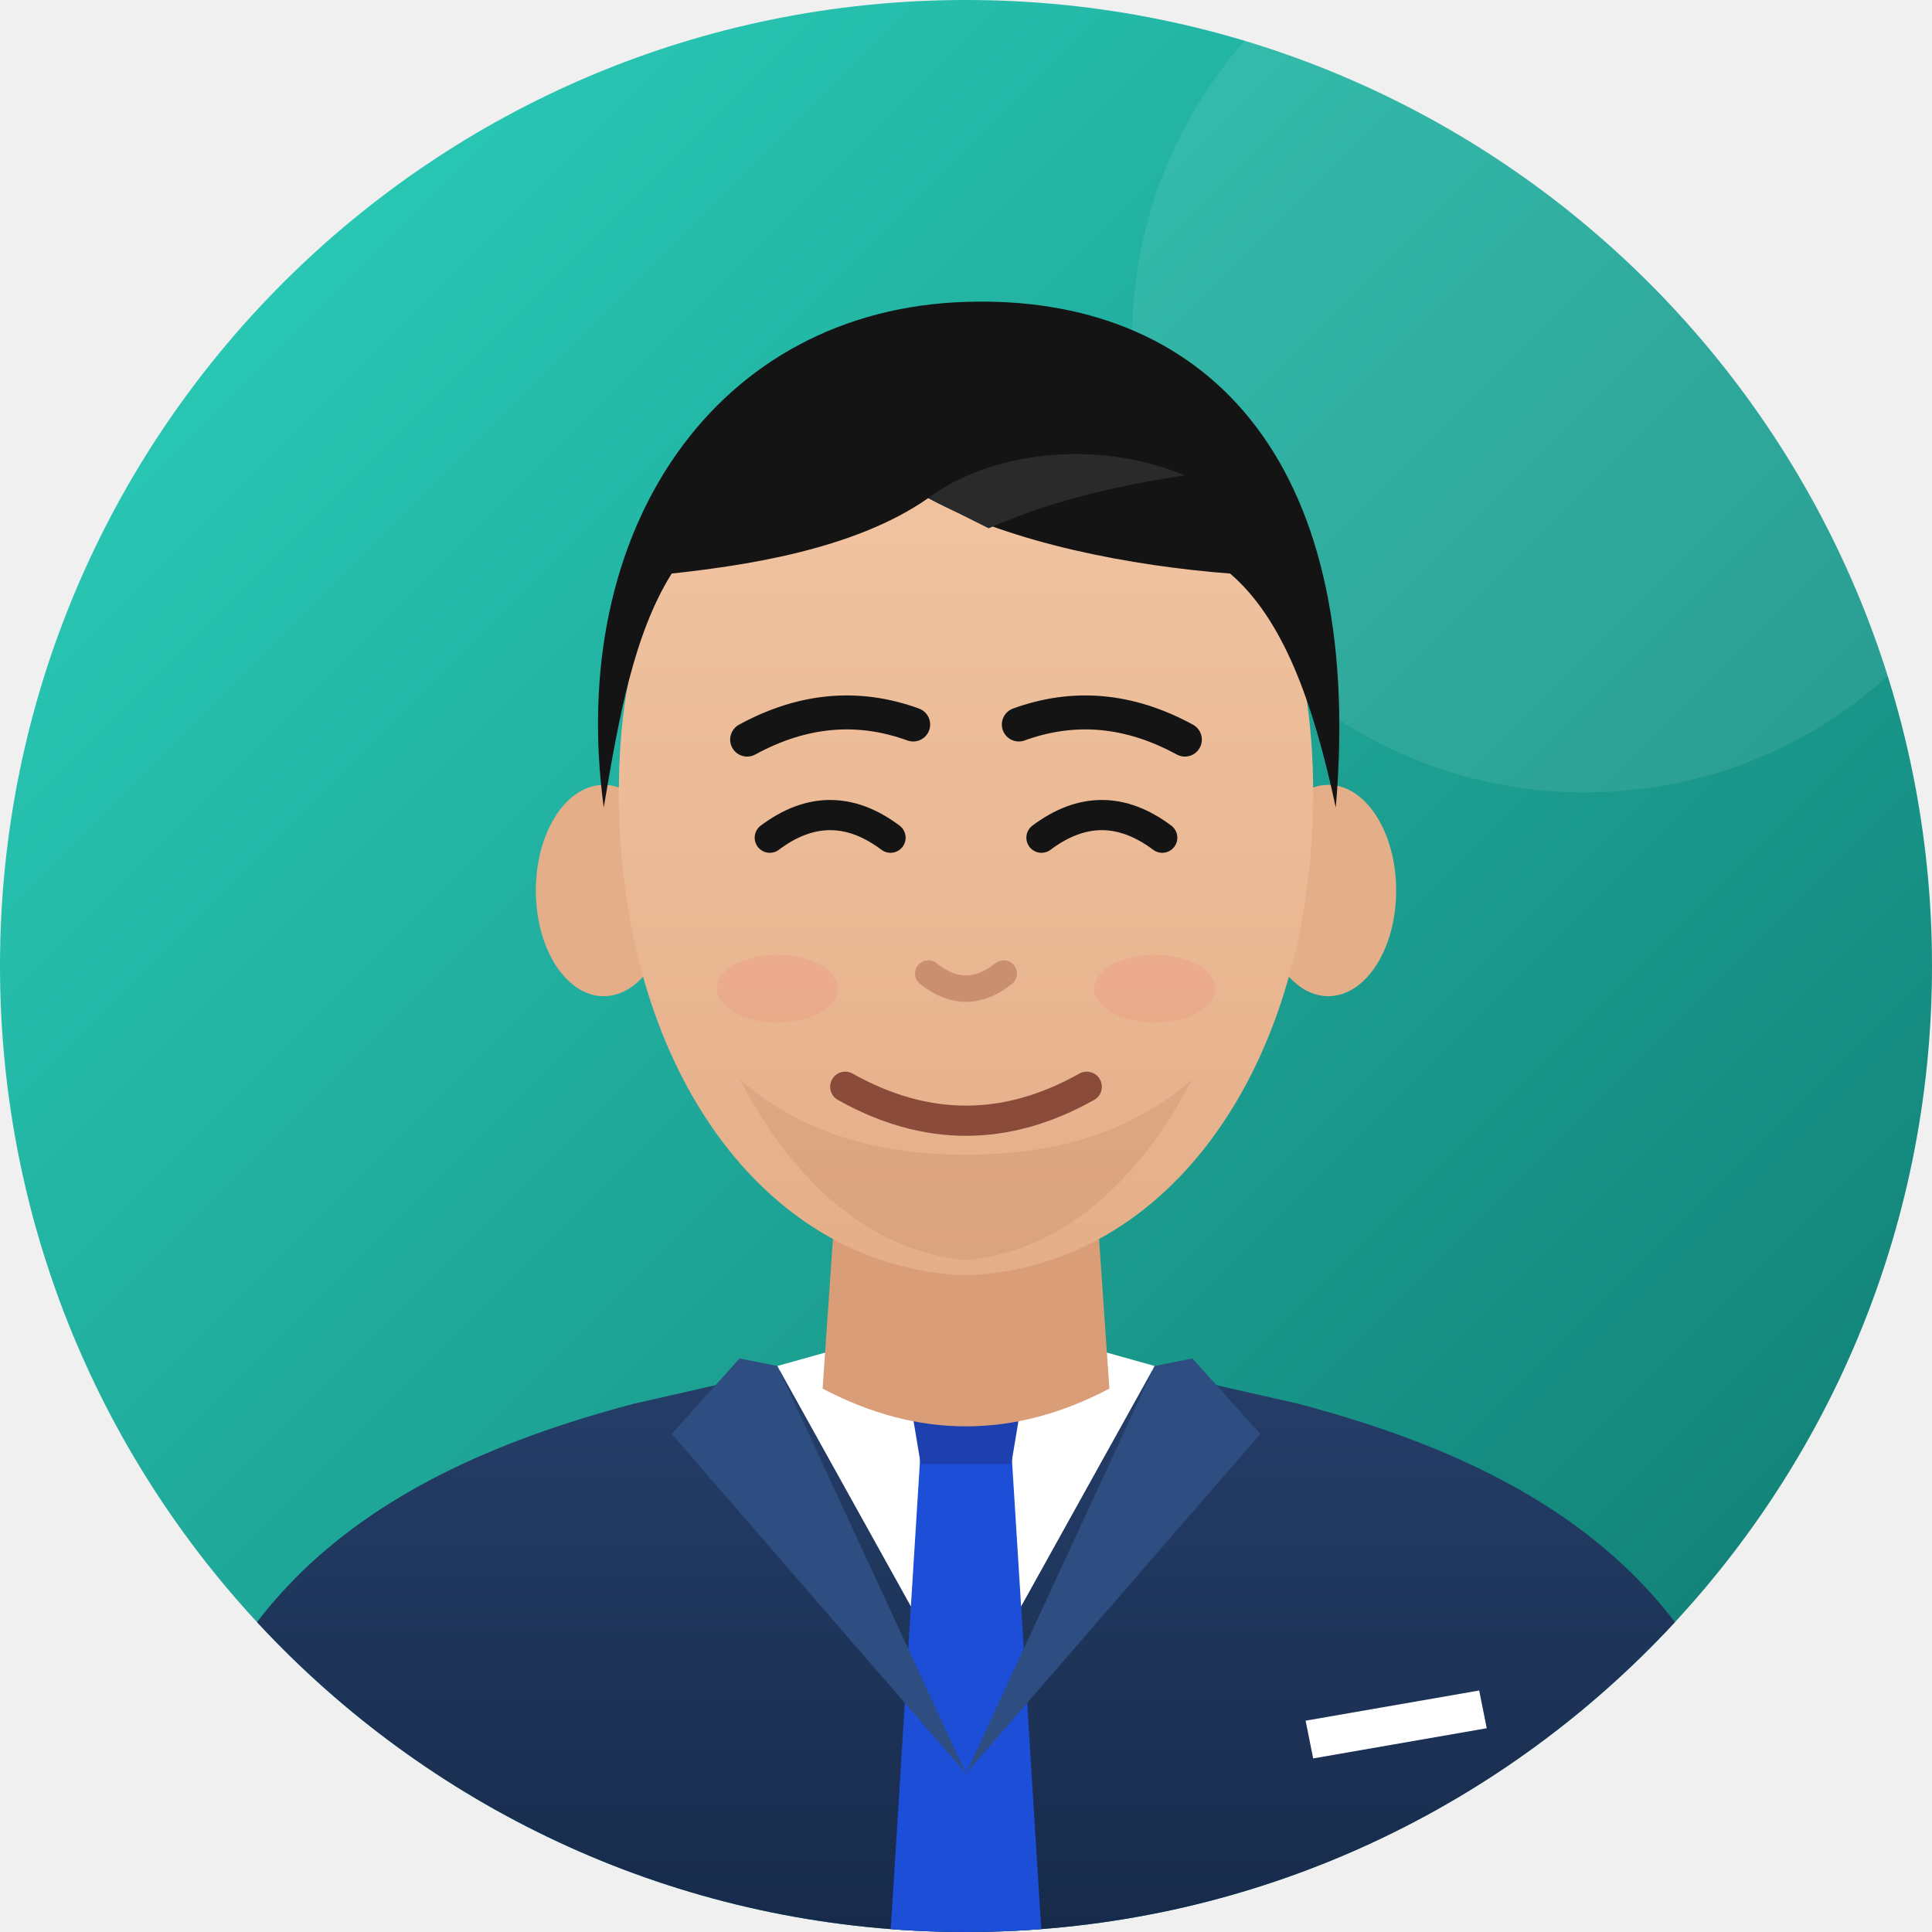
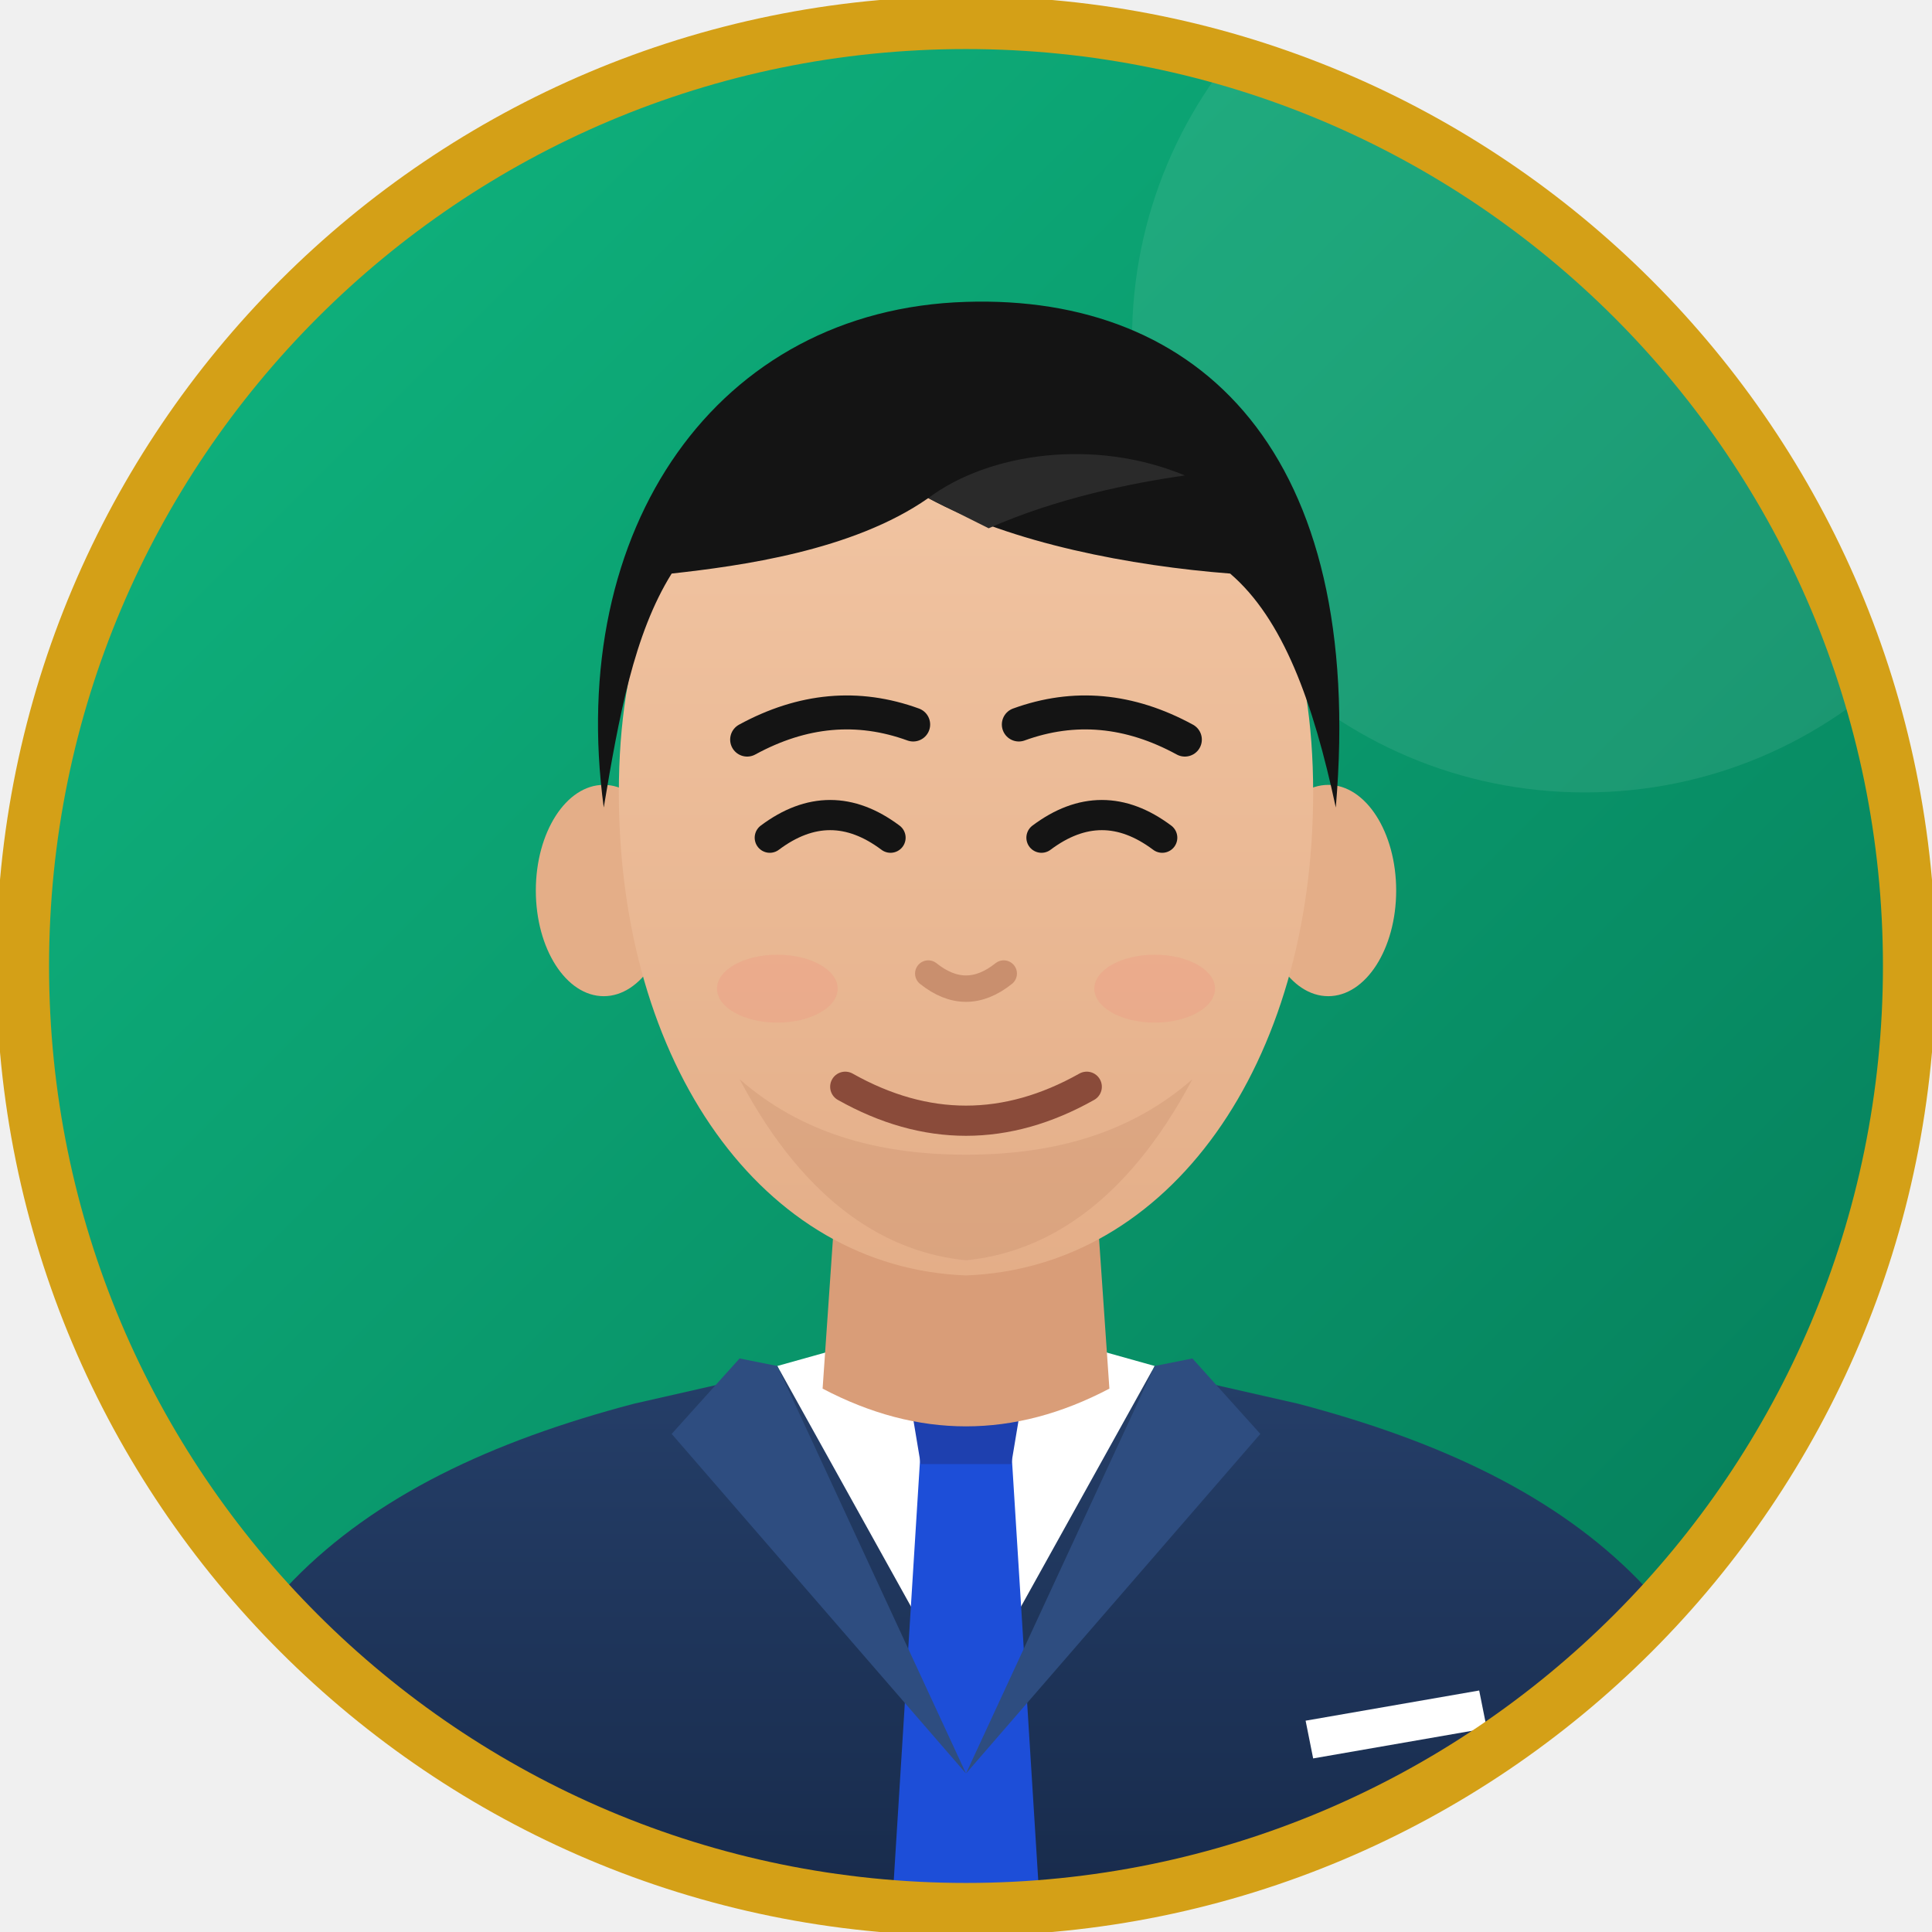
<svg xmlns="http://www.w3.org/2000/svg" viewBox="0 0 512 512" role="img" aria-label="Illustrated avatar of Shilrick Monsuller">
  <defs>
    <linearGradient id="bg" x1="0" y1="0" x2="1" y2="1">
-       <stop offset="0" stop-color="#2DD4BF" />
-       <stop offset="1" stop-color="#0F766E" />
+       <stop offset="0" stop-color="#10B981" />
+       <stop offset="1" stop-color="#047857" />
    </linearGradient>
    <linearGradient id="suit" x1="0" y1="0" x2="0" y2="1">
      <stop offset="0" stop-color="#26406B" />
      <stop offset="1" stop-color="#172A4A" />
    </linearGradient>
    <linearGradient id="skin" x1="0" y1="0" x2="0" y2="1">
      <stop offset="0" stop-color="#F2C6A4" />
      <stop offset="1" stop-color="#E4AE88" />
    </linearGradient>
    <clipPath id="c">
      <circle cx="256" cy="256" r="256" />
    </clipPath>
  </defs>
  <g clip-path="url(#c)">
    <rect width="512" height="512" fill="url(#bg)" />
    <circle cx="420" cy="90" r="120" fill="#fff" opacity=".08" />
    <path d="M40 512 C46 430 92 392 168 372 L256 352 L344 372 C420 392 466 430 472 512 Z" fill="url(#suit)" />
    <path d="M206 362 L256 452 L306 362 L256 348 Z" fill="#fff" />
    <path d="M244 384 L268 384 L276 512 L236 512 Z" fill="#1D4ED8" />
    <path d="M240 364 L272 364 L268 388 L244 388 Z" fill="#1E40AF" />
    <path d="M206 362 L256 470 L178 380 L196 360 Z" fill="#2E4D80" />
    <path d="M306 362 L256 470 L334 380 L316 360 Z" fill="#2E4D80" />
    <path d="M346 456 L392 448 L394 458 L348 466 Z" fill="#fff" />
    <path d="M222 310 L290 310 L294 368 Q256 388 218 368 Z" fill="#D99D78" />
    <ellipse cx="160" cy="236" rx="18" ry="28" fill="#E4AE88" />
    <ellipse cx="352" cy="236" rx="18" ry="28" fill="#E4AE88" />
    <path d="M164 210 C164 136 206 104 256 104 C306 104 348 136 348 210 C348 282 310 336 256 338 C202 336 164 282 164 210 Z" fill="url(#skin)" />
    <path d="M196 286 C214 320 236 332 256 334 C276 332 298 320 316 286 C300 300 280 306 256 306 C232 306 212 300 196 286 Z" fill="#C98F6E" opacity=".35" />
    <path d="M160 214 C150 140 190 82 256 80 C318 78 362 120 354 214 C348 186 340 164 326 152 C300 150 268 144 246 132 C226 146 196 150 178 152 C168 168 164 190 160 214 Z" fill="#141414" />
    <path d="M246 132 C262 120 290 116 314 126 C300 128 280 132 262 140 Z" fill="#2A2A2A" />
    <path d="M198 196 Q220 184 242 192" stroke="#141414" stroke-width="9" fill="none" stroke-linecap="round" />
    <path d="M270 192 Q292 184 314 196" stroke="#141414" stroke-width="9" fill="none" stroke-linecap="round" />
    <path d="M204 222 Q220 210 236 222" stroke="#141414" stroke-width="8" fill="none" stroke-linecap="round" />
    <path d="M276 222 Q292 210 308 222" stroke="#141414" stroke-width="8" fill="none" stroke-linecap="round" />
    <path d="M246 258 Q256 266 266 258" stroke="#C98F6E" stroke-width="7" fill="none" stroke-linecap="round" />
    <path d="M224 288 Q256 306 288 288" stroke="#8A4B3A" stroke-width="8" fill="none" stroke-linecap="round" />
    <ellipse cx="206" cy="262" rx="16" ry="9" fill="#F08C7A" opacity=".25" />
    <ellipse cx="306" cy="262" rx="16" ry="9" fill="#F08C7A" opacity=".25" />
  </g>
+   <circle cx="256" cy="256" r="250" fill="none" stroke="#D4A017" stroke-width="14" />
</svg>
